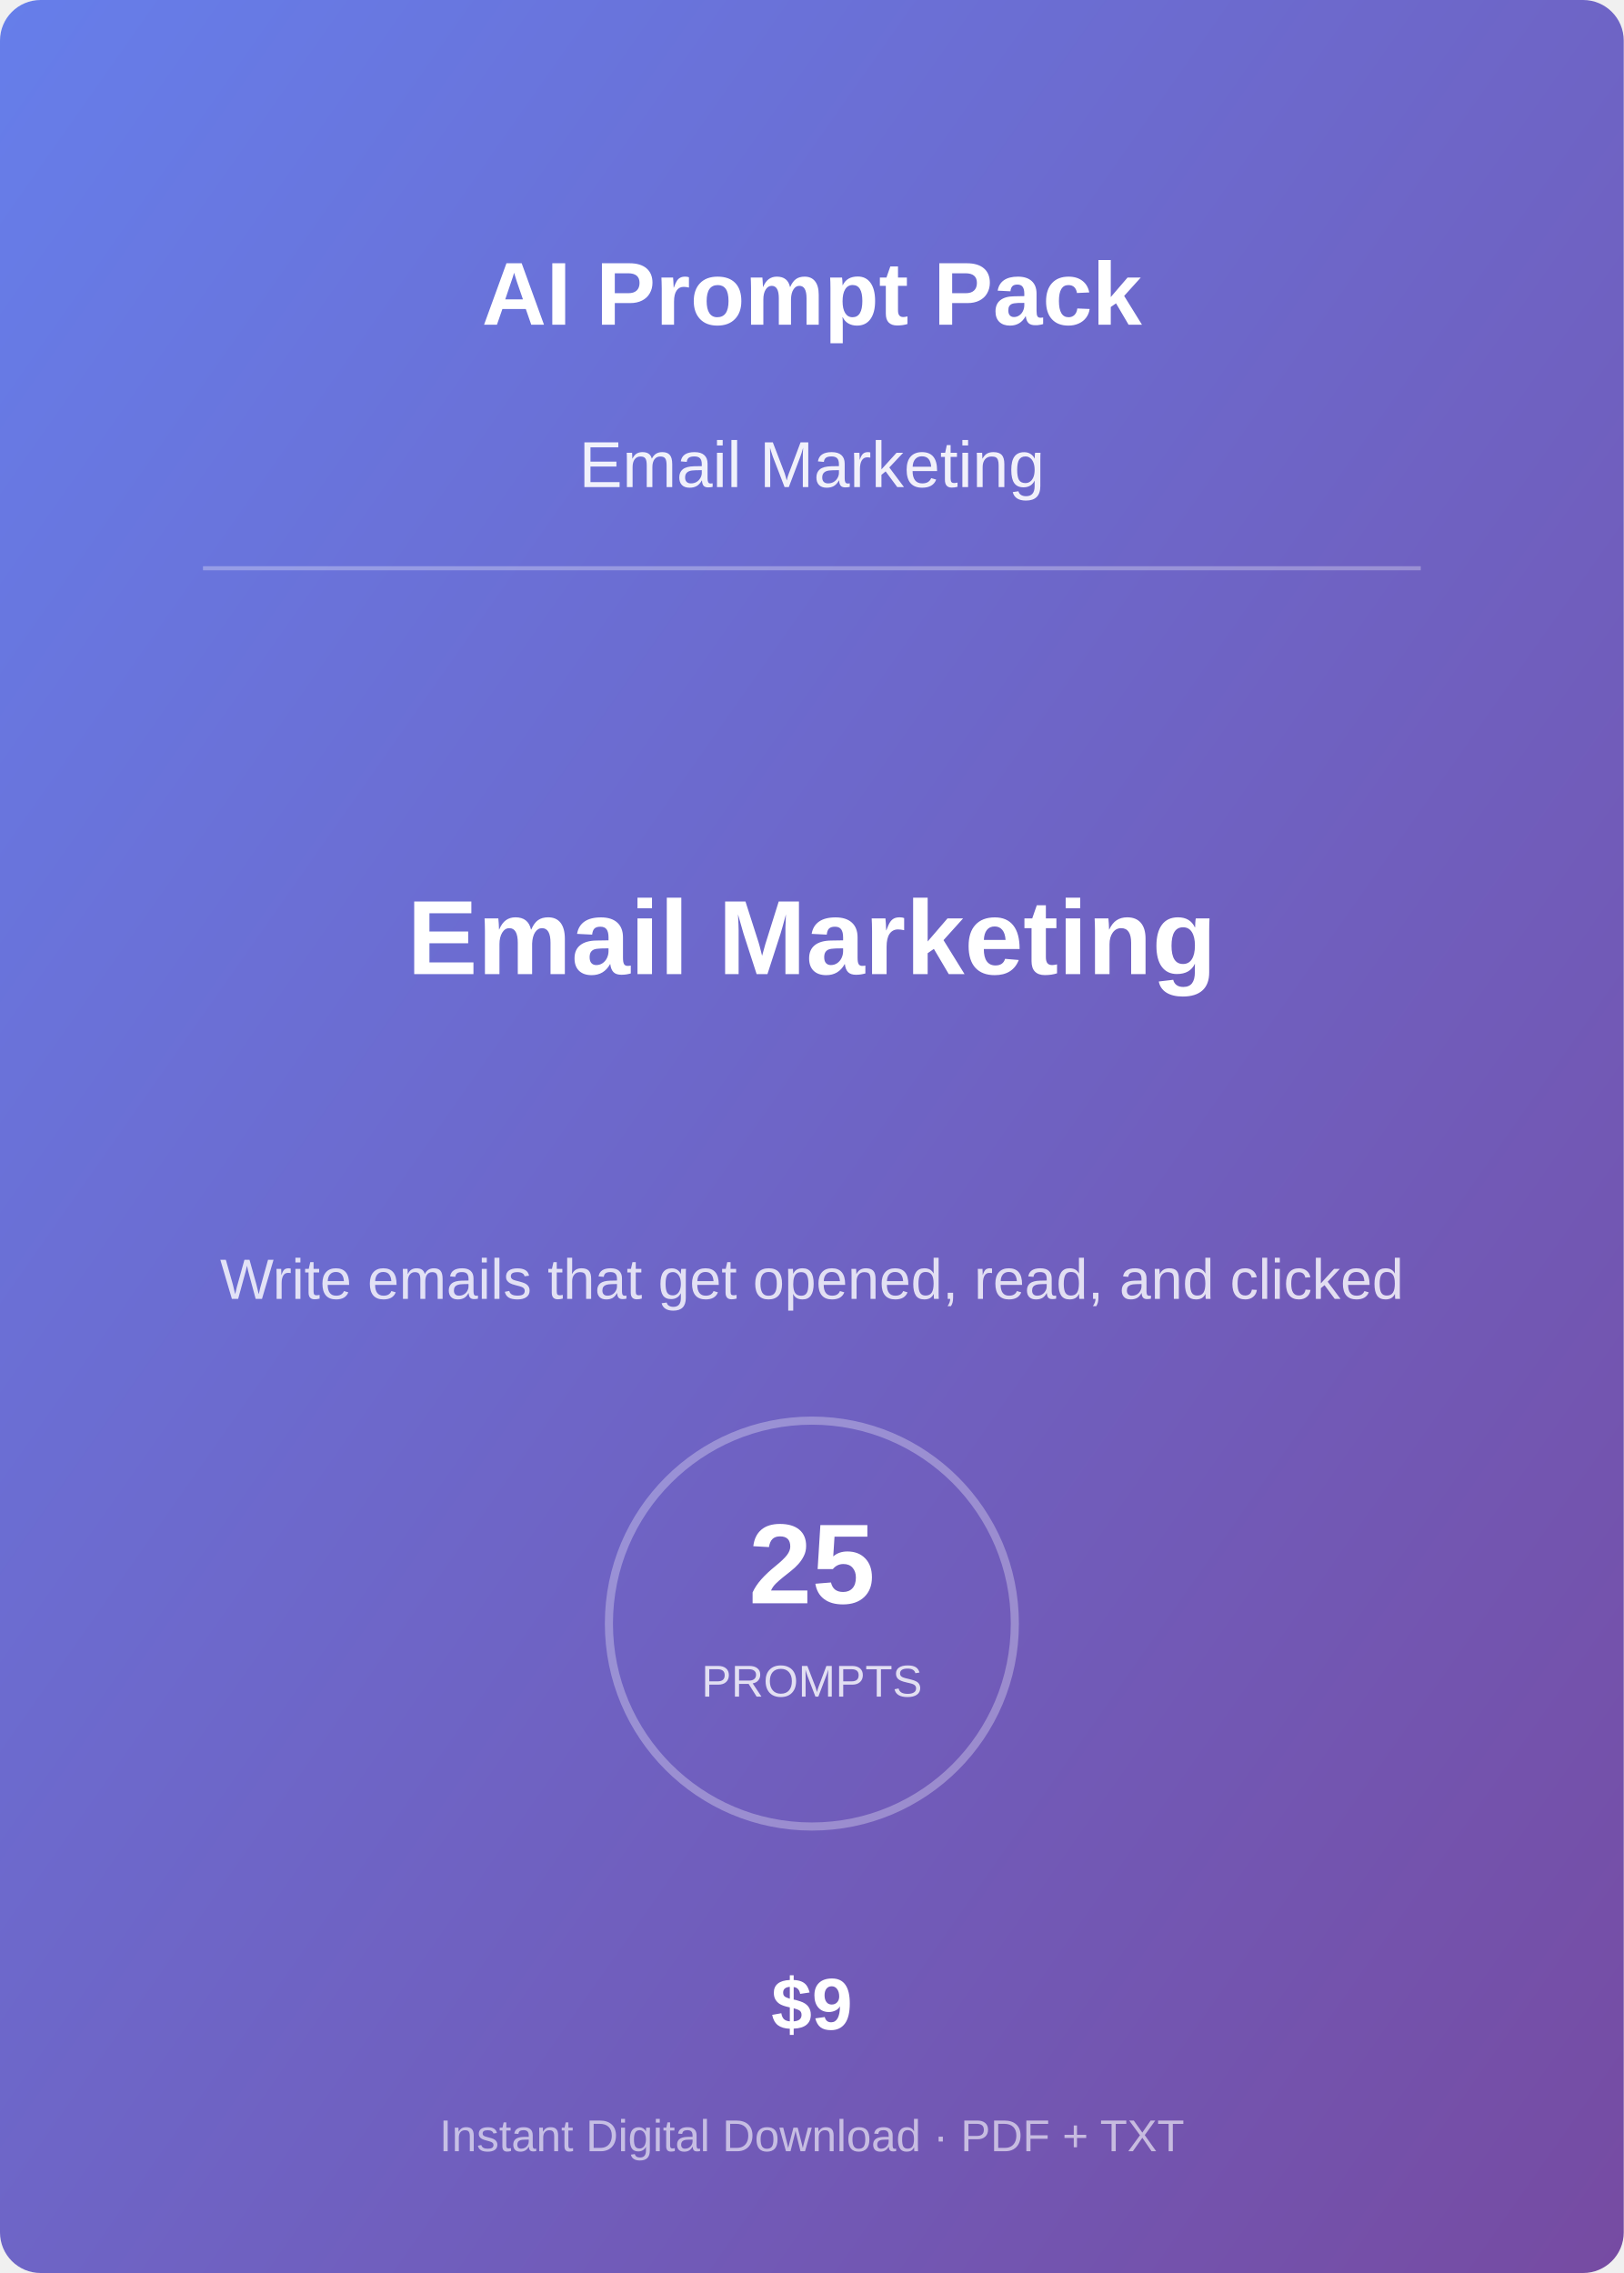
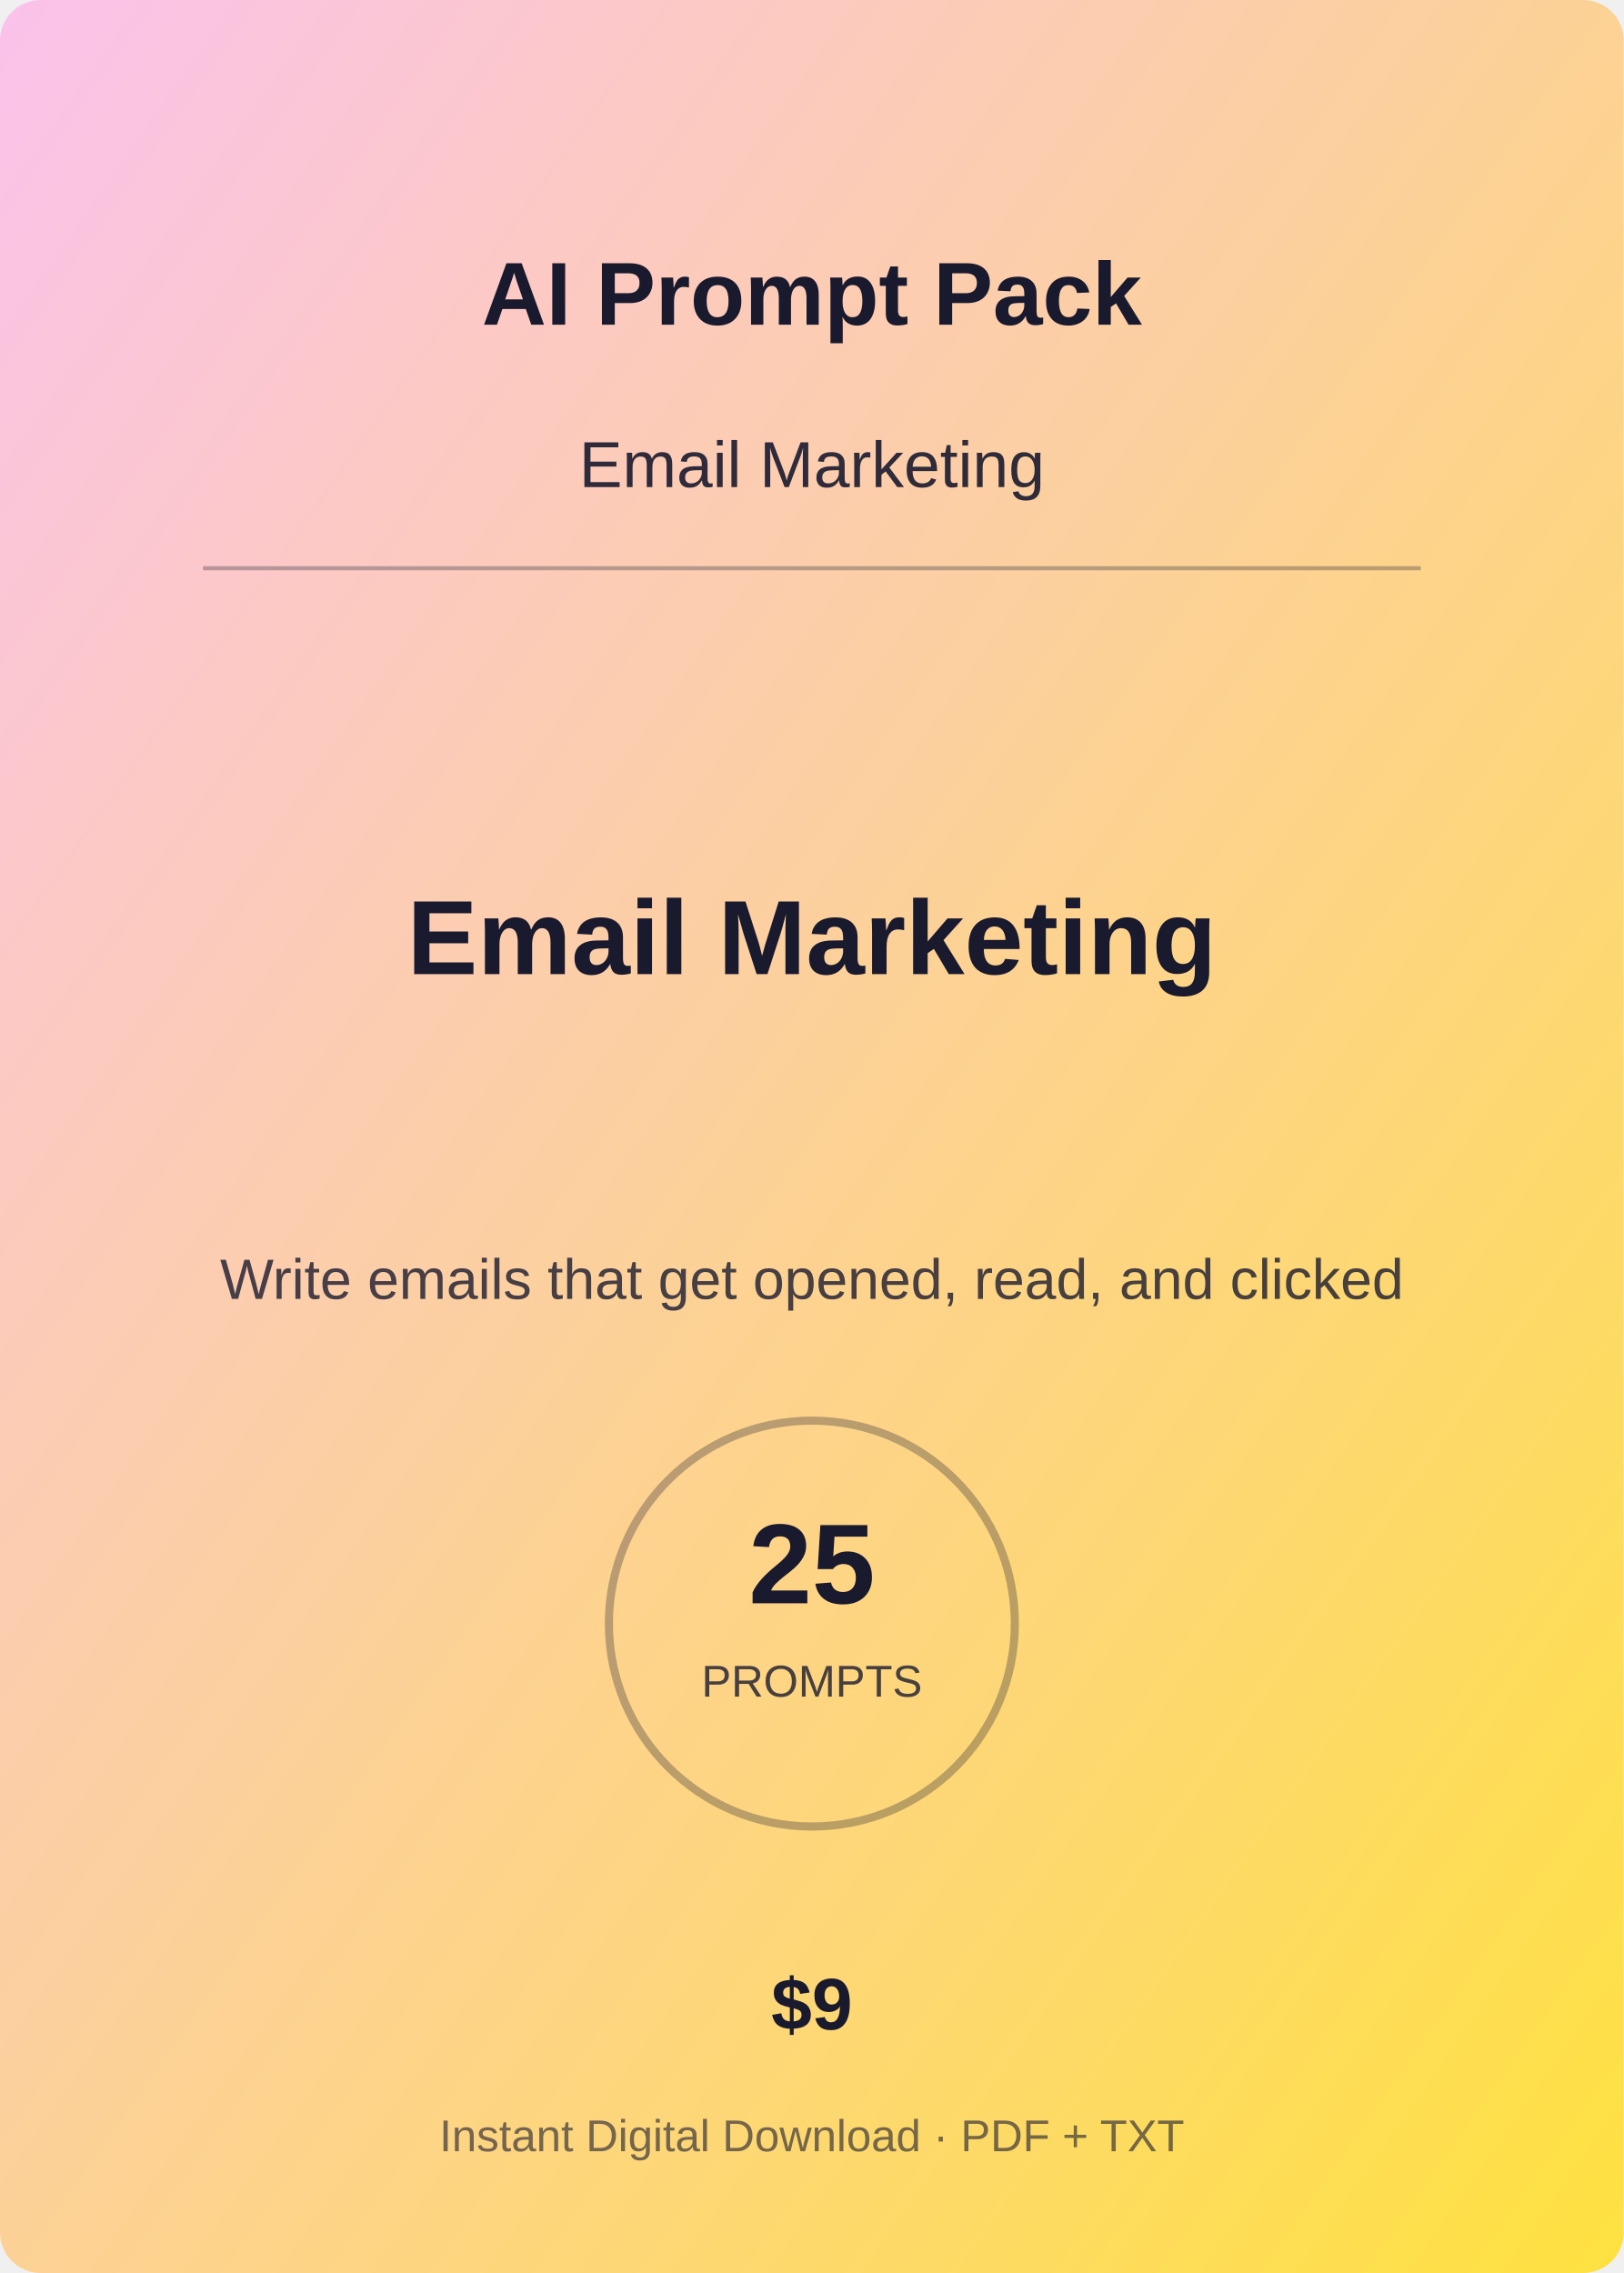
<svg xmlns="http://www.w3.org/2000/svg" viewBox="0 0 400 560">
  <defs>
    <linearGradient id="bg" x1="0%" y1="0%" x2="100%" y2="100%">
-       <stop offset="0%" style="stop-color:#667eea" />
-       <stop offset="100%" style="stop-color:#764ba2" />
+       <stop offset="0%" style="stop-color:#fbc2eb" />
+       <stop offset="100%" style="stop-color:#fee140" />
    </linearGradient>
  </defs>
  <rect width="400" height="560" fill="url(#bg)" rx="10" />
-   <text x="200" y="80" text-anchor="middle" font-family="Arial,sans-serif" font-size="22" font-weight="bold" fill="#fff">AI Prompt Pack</text>
-   <text x="200" y="120" text-anchor="middle" font-family="Arial,sans-serif" font-size="16" fill="#fff" opacity="0.9">Email Marketing</text>
-   <line x1="50" y1="140" x2="350" y2="140" stroke="#fff" stroke-width="1" opacity="0.3" />
-   <text x="200" y="240" text-anchor="middle" font-family="Arial,sans-serif" font-size="26" font-weight="bold" fill="#fff">Email Marketing</text>
-   <text x="200" y="320" text-anchor="middle" font-family="Arial,sans-serif" font-size="14" fill="#fff" opacity="0.8">Write emails that get opened, read, and clicked</text>
-   <circle cx="200" cy="400" r="50" fill="none" stroke="#fff" stroke-width="2" opacity="0.3" />
-   <text x="200" y="395" text-anchor="middle" font-family="Arial,sans-serif" font-size="28" font-weight="bold" fill="#fff">25</text>
-   <text x="200" y="418" text-anchor="middle" font-family="Arial,sans-serif" font-size="11" fill="#fff" opacity="0.8">PROMPTS</text>
-   <text x="200" y="500" text-anchor="middle" font-family="Arial,sans-serif" font-size="18" font-weight="bold" fill="#fff">$9</text>
-   <text x="200" y="530" text-anchor="middle" font-family="Arial,sans-serif" font-size="11" fill="#fff" opacity="0.6">Instant Digital Download · PDF + TXT</text>
+   <text x="200" y="80" text-anchor="middle" font-family="Arial,sans-serif" font-size="22" font-weight="bold" fill="#1a1a2e">AI Prompt Pack</text>
+   <text x="200" y="120" text-anchor="middle" font-family="Arial,sans-serif" font-size="16" fill="#1a1a2e" opacity="0.9">Email Marketing</text>
+   <line x1="50" y1="140" x2="350" y2="140" stroke="#1a1a2e" stroke-width="1" opacity="0.3" />
+   <text x="200" y="240" text-anchor="middle" font-family="Arial,sans-serif" font-size="26" font-weight="bold" fill="#1a1a2e">Email Marketing</text>
+   <text x="200" y="320" text-anchor="middle" font-family="Arial,sans-serif" font-size="14" fill="#1a1a2e" opacity="0.8">Write emails that get opened, read, and clicked</text>
+   <circle cx="200" cy="400" r="50" fill="none" stroke="#1a1a2e" stroke-width="2" opacity="0.3" />
+   <text x="200" y="395" text-anchor="middle" font-family="Arial,sans-serif" font-size="28" font-weight="bold" fill="#1a1a2e">25</text>
+   <text x="200" y="418" text-anchor="middle" font-family="Arial,sans-serif" font-size="11" fill="#1a1a2e" opacity="0.8">PROMPTS</text>
+   <text x="200" y="500" text-anchor="middle" font-family="Arial,sans-serif" font-size="18" font-weight="bold" fill="#1a1a2e">$9</text>
+   <text x="200" y="530" text-anchor="middle" font-family="Arial,sans-serif" font-size="11" fill="#1a1a2e" opacity="0.6">Instant Digital Download · PDF + TXT</text>
</svg>
